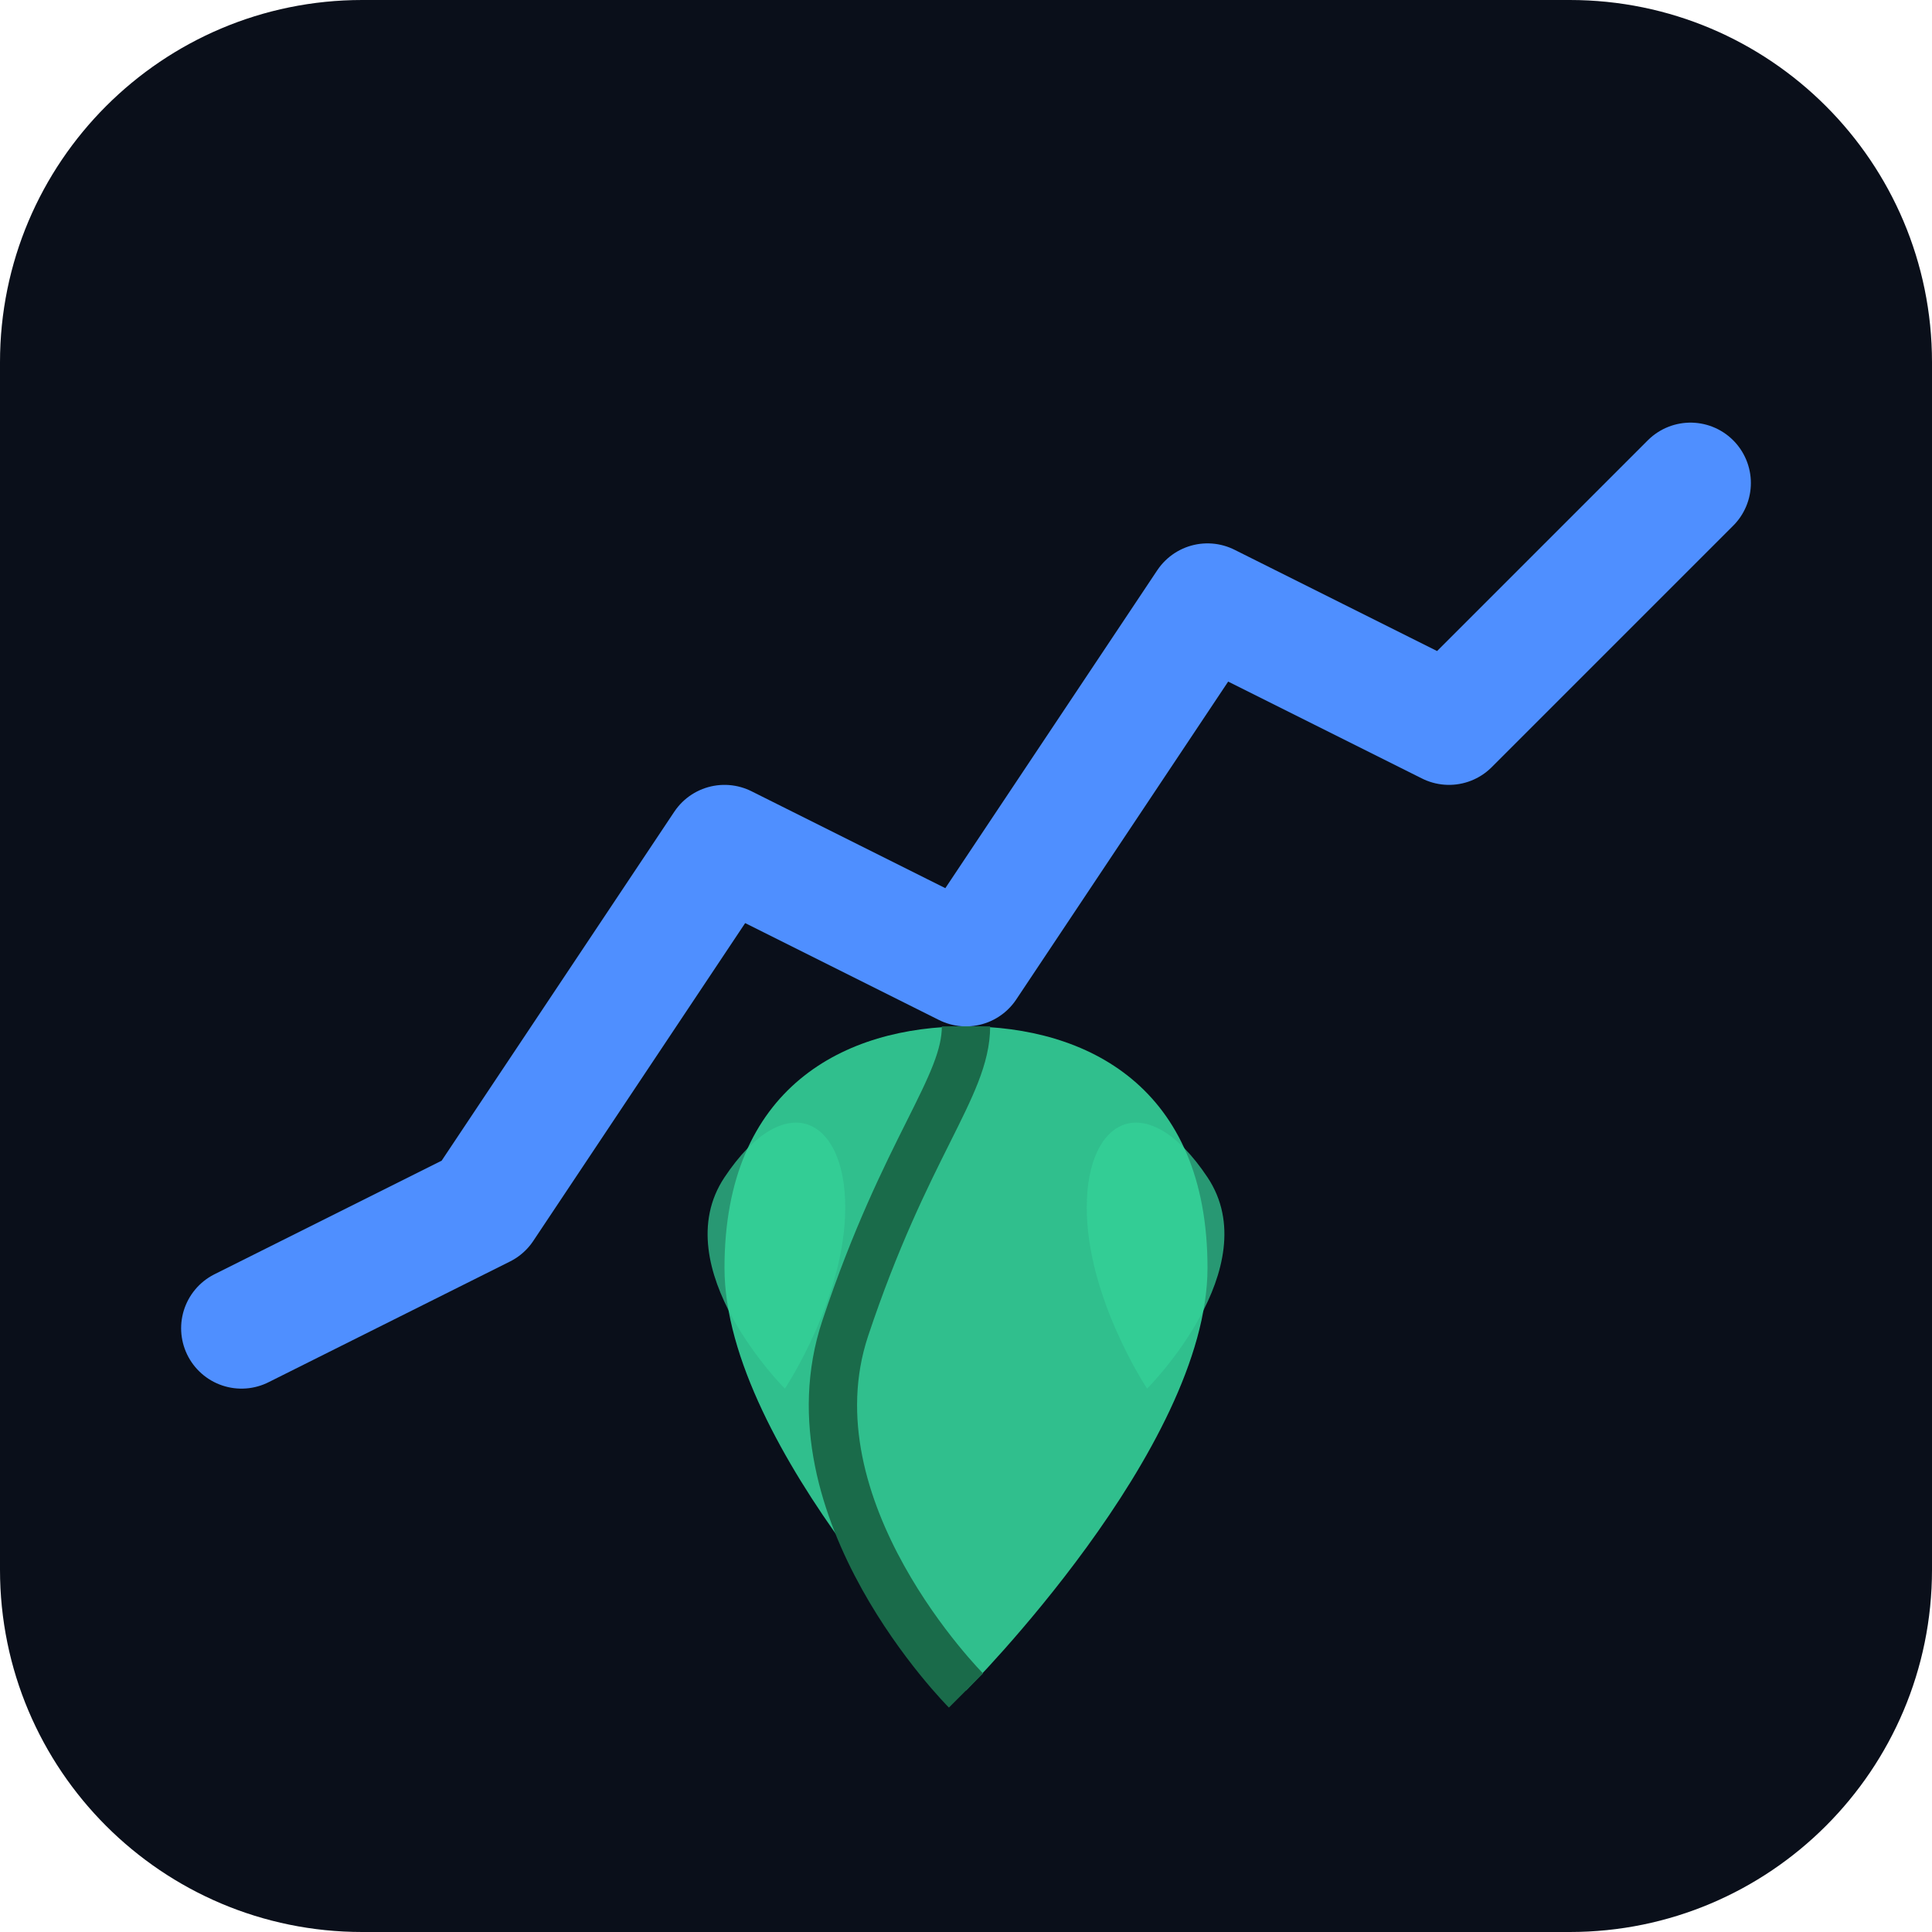
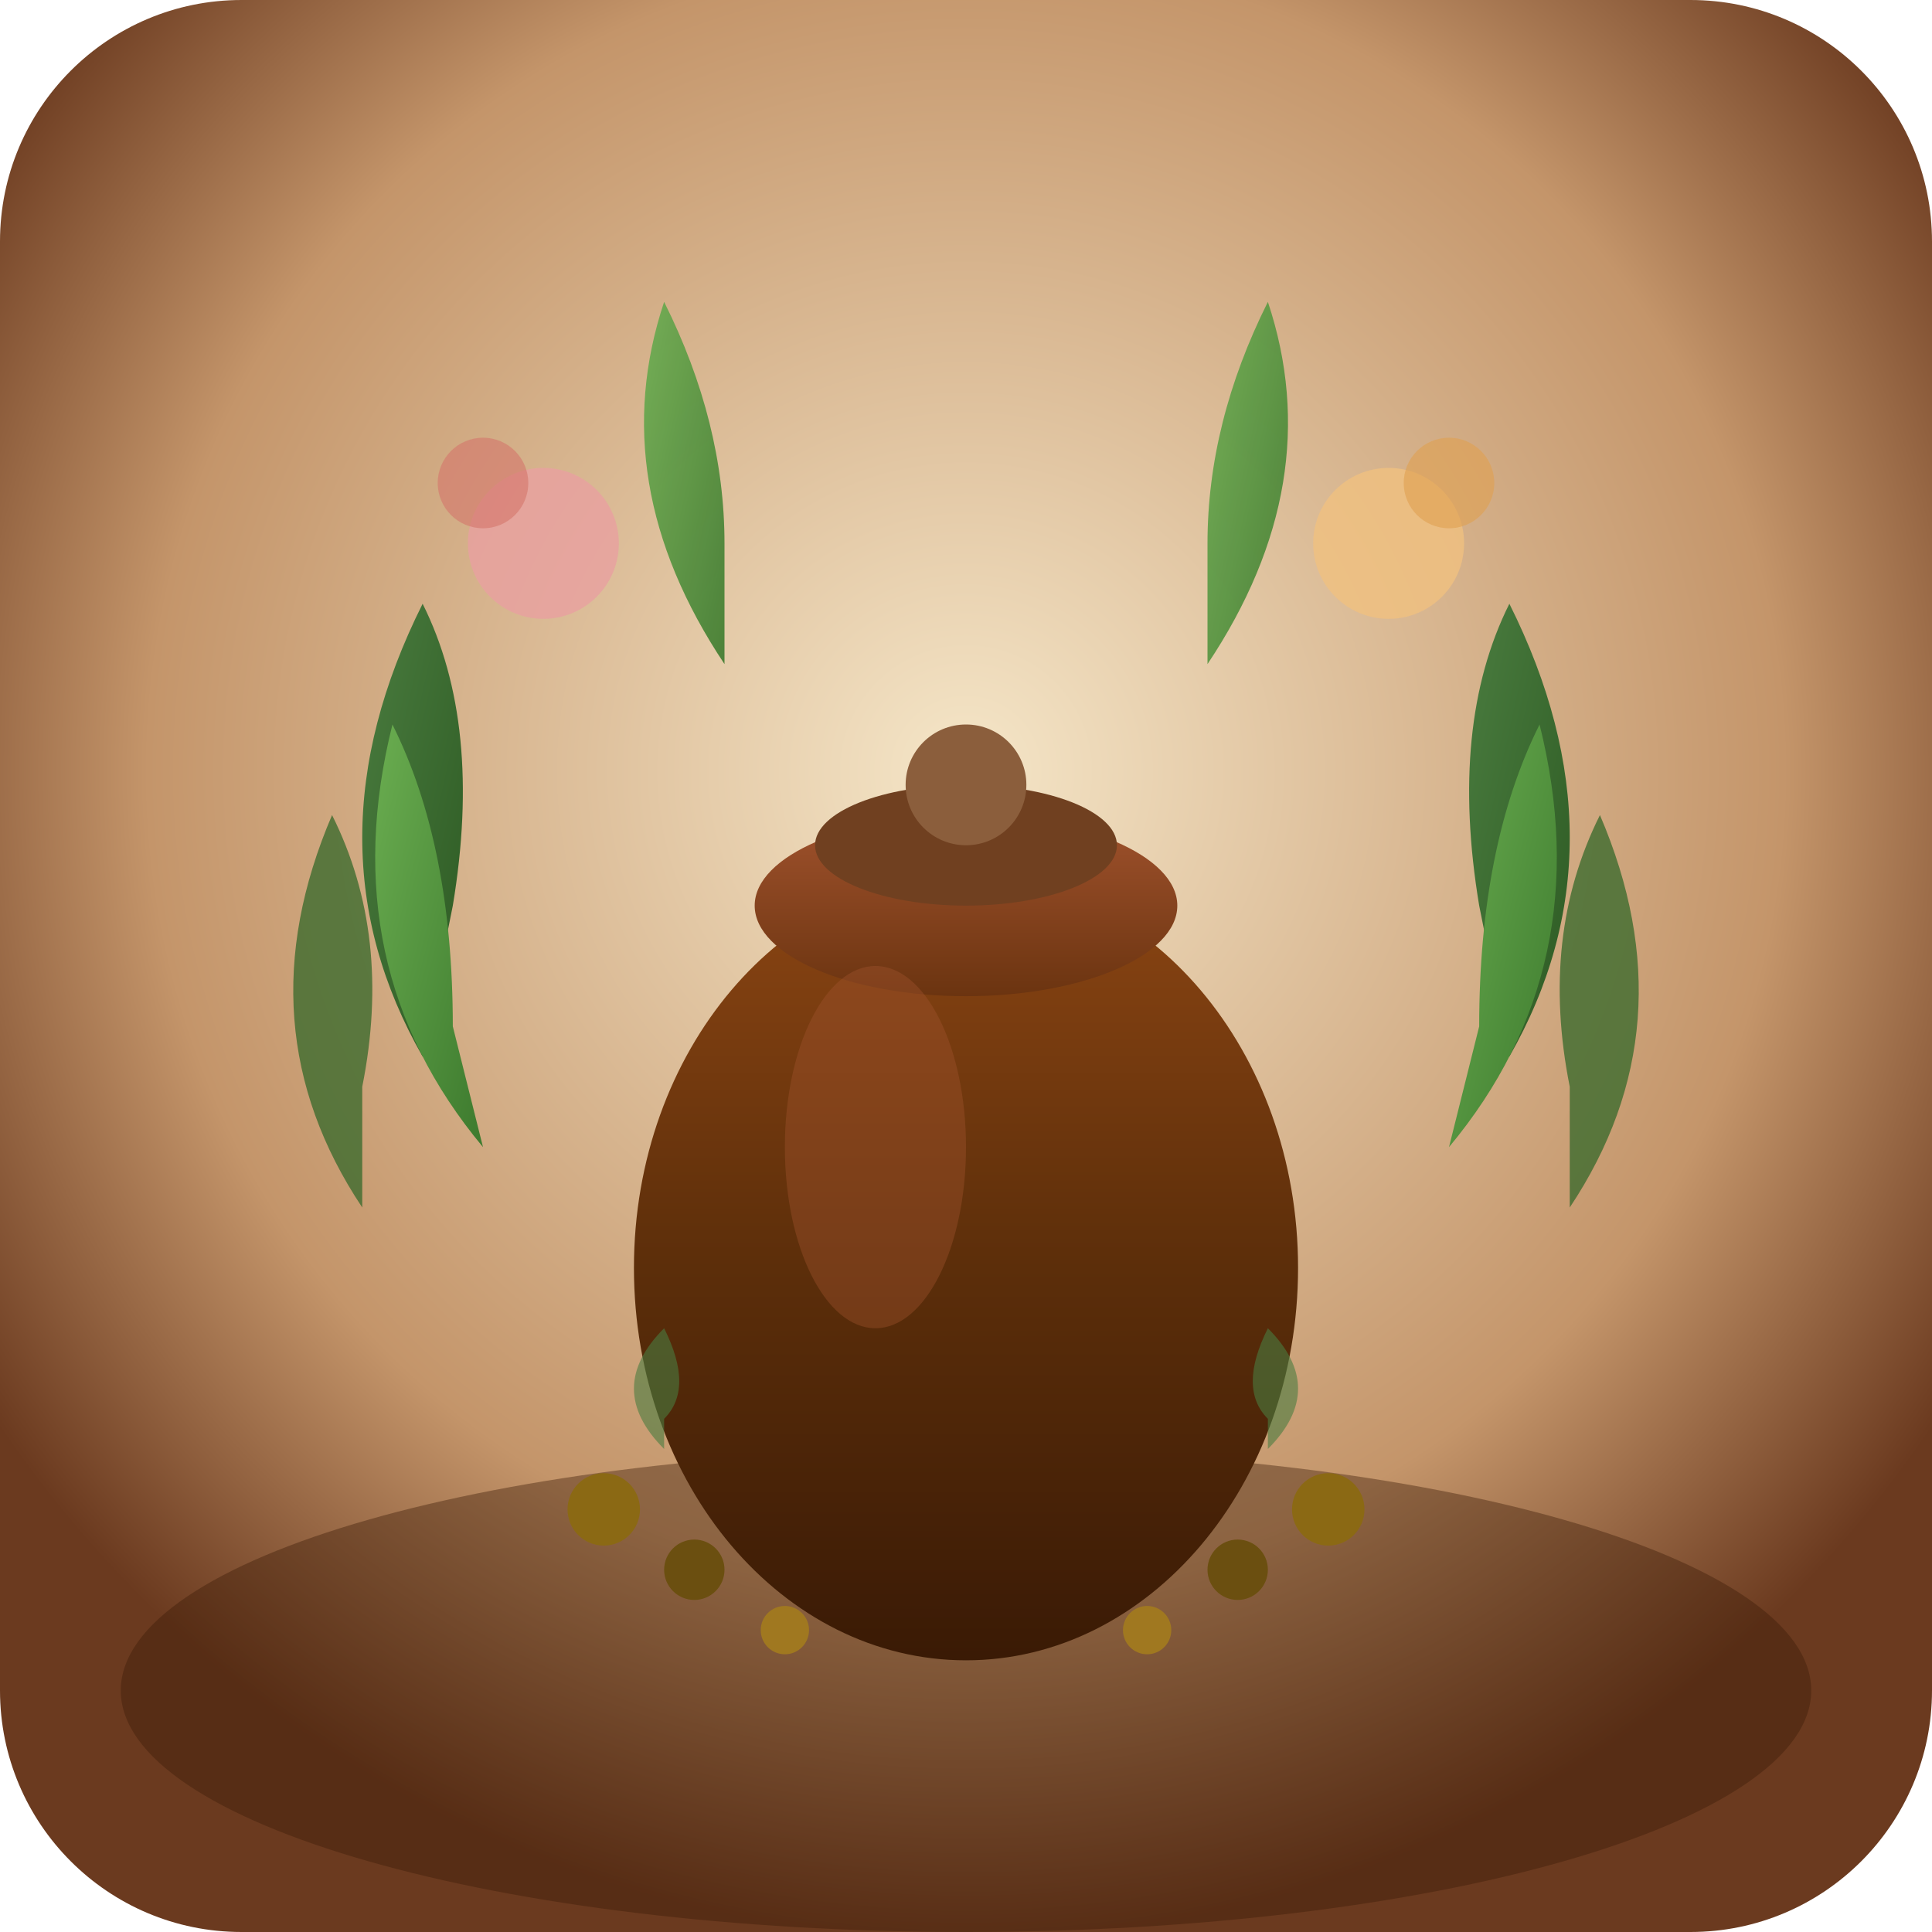
- <svg xmlns="http://www.w3.org/2000/svg" viewBox="0 0 32 32">
-   <rect width="32" height="32" rx="6" fill="#0a0f1a" />
-   <polyline points="4,22 8,20 12,14 16,16 20,10 24,12 28,8" fill="none" stroke="#4f8fff" stroke-width="2" stroke-linecap="round" stroke-linejoin="round" />
-   <path d="M16,28 C16,28 12,24 12,21 C12,18 14,17 16,17 C18,17 20,18 20,21 C20,24 16,28 16,28 Z" fill="#34d399" opacity="0.9" />
-   <path d="M16,28 C16,28 13,25 14,22 C15,19 16,18 16,17" fill="none" stroke="#1a6b4a" stroke-width="0.8" />
-   <path d="M13,23 C13,23 11,21 12,19.5 C13,18 14,18.5 14,20 C14,21.5 13,23 13,23 Z" fill="#34d399" opacity="0.7" />
-   <path d="M19,23 C19,23 21,21 20,19.5 C19,18 18,18.5 18,20 C18,21.5 19,23 19,23 Z" fill="#34d399" opacity="0.7" />
+ <svg xmlns="http://www.w3.org/2000/svg" viewBox="0 0 64 64" width="64" height="64">
+   <defs>
+     <radialGradient id="bg" cx="50%" cy="40%" r="60%">
+       <stop offset="0%" stop-color="#f5e6c8" />
+       <stop offset="70%" stop-color="#c4956a" />
+       <stop offset="100%" stop-color="#6b3a1f" />
+     </radialGradient>
+     <linearGradient id="potBody" x1="0%" y1="0%" x2="0%" y2="100%">
+       <stop offset="0%" stop-color="#8b4513" />
+       <stop offset="50%" stop-color="#5c2e0a" />
+       <stop offset="100%" stop-color="#3a1a05" />
+     </linearGradient>
+     <linearGradient id="potRim" x1="0%" y1="0%" x2="0%" y2="100%">
+       <stop offset="0%" stop-color="#a0522d" />
+       <stop offset="100%" stop-color="#6b3410" />
+     </linearGradient>
+     <linearGradient id="leaf1" x1="0%" y1="0%" x2="100%" y2="100%">
+       <stop offset="0%" stop-color="#4a7c3f" />
+       <stop offset="100%" stop-color="#2d5a23" />
+     </linearGradient>
+     <linearGradient id="leaf2" x1="0%" y1="0%" x2="100%" y2="100%">
+       <stop offset="0%" stop-color="#6aad50" />
+       <stop offset="100%" stop-color="#3d7a2e" />
+     </linearGradient>
+   </defs>
+   <rect width="64" height="64" rx="8" fill="url(#bg)" />
+   <ellipse cx="32" cy="56" rx="28" ry="8" fill="#3a1a05" opacity="0.4" />
+   <ellipse cx="32" cy="42" rx="11" ry="13" fill="url(#potBody)" />
+   <ellipse cx="32" cy="30" rx="7" ry="3" fill="url(#potRim)" />
+   <ellipse cx="29" cy="38" rx="3" ry="6" fill="#a0522d" opacity="0.4" />
+   <ellipse cx="32" cy="28" rx="5" ry="2" fill="#704020" />
+   <circle cx="32" cy="26" r="2" fill="#8b5e3c" />
+   <path d="M14 35 Q10 28 14 20 Q16 24 15 30 Z" fill="url(#leaf1)" />
+   <path d="M16 38 Q11 32 13 24 Q15 28 15 34 Z" fill="url(#leaf2)" />
+   <path d="M12 40 Q8 34 11 27 Q13 31 12 36 Z" fill="#3d6b2e" opacity="0.8" />
+   <path d="M50 35 Q54 28 50 20 Q48 24 49 30 Z" fill="url(#leaf1)" />
+   <path d="M48 38 Q53 32 51 24 Q49 28 49 34 Z" fill="url(#leaf2)" />
+   <path d="M52 40 Q56 34 53 27 Q51 31 52 36 Z" fill="#3d6b2e" opacity="0.8" />
+   <path d="M24 22 Q20 16 22 10 Q24 14 24 18 Z" fill="url(#leaf2)" opacity="0.9" />
+   <path d="M40 22 Q44 16 42 10 Q40 14 40 18 Z" fill="url(#leaf2)" opacity="0.9" />
+   <circle cx="18" cy="18" r="2.5" fill="#e8a0a0" opacity="0.8" />
+   <circle cx="16" cy="16" r="1.5" fill="#d4756a" opacity="0.6" />
+   <circle cx="46" cy="18" r="2.5" fill="#f0c080" opacity="0.8" />
+   <circle cx="48" cy="16" r="1.5" fill="#e0a050" opacity="0.6" />
+   <circle cx="20" cy="50" r="1.2" fill="#8b6914" />
+   <circle cx="23" cy="52" r="1" fill="#6b4f10" />
+   <circle cx="44" cy="50" r="1.2" fill="#8b6914" />
+   <circle cx="41" cy="52" r="1" fill="#6b4f10" />
+   <circle cx="26" cy="54" r="0.8" fill="#a07820" />
+   <circle cx="38" cy="54" r="0.8" fill="#a07820" />
+   <path d="M22 48 Q20 46 22 44 Q23 46 22 47 Z" fill="#4a7c3f" opacity="0.6" />
+   <path d="M42 48 Q44 46 42 44 Q41 46 42 47 Z" fill="#4a7c3f" opacity="0.6" />
</svg>
